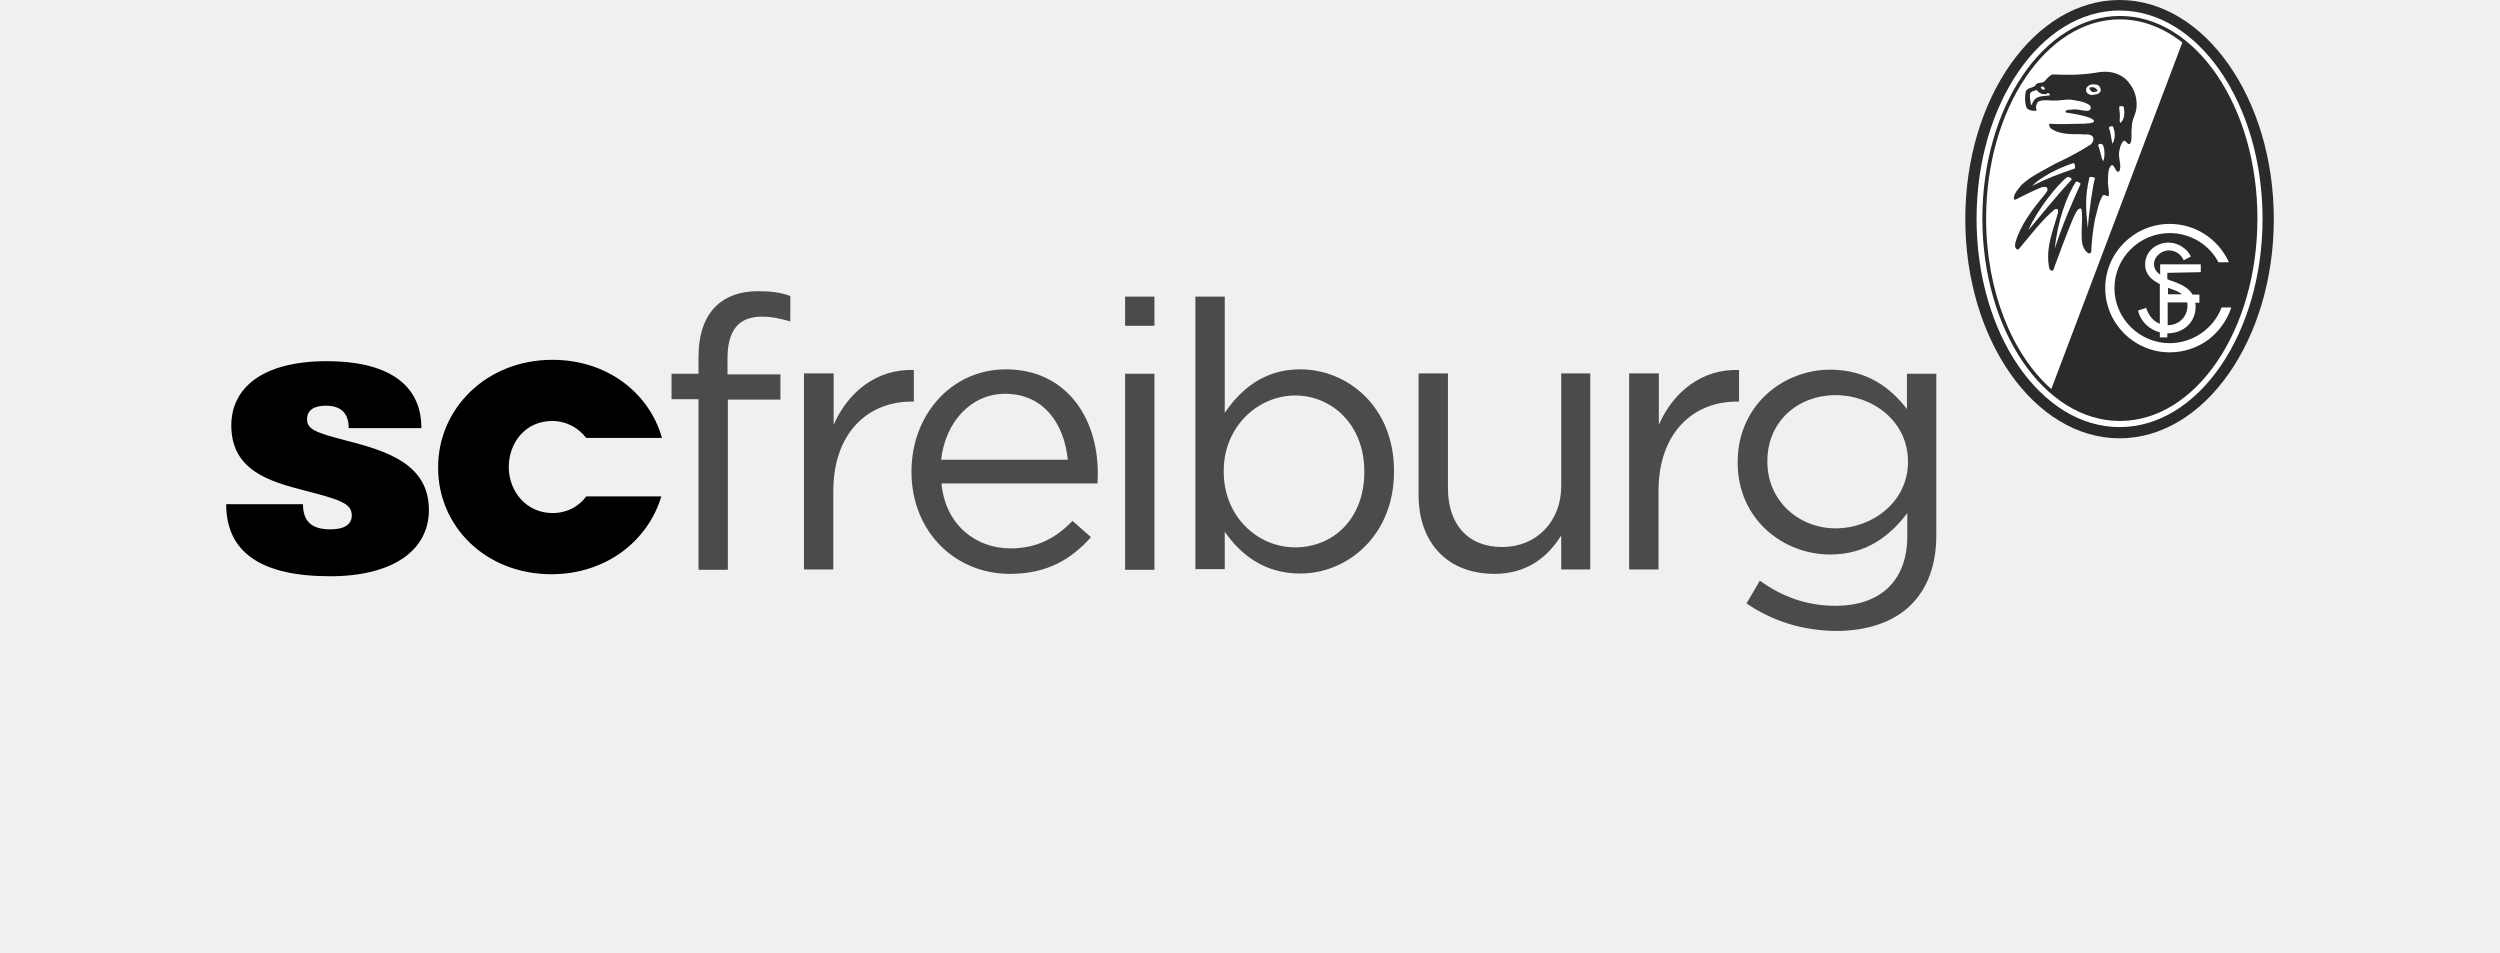
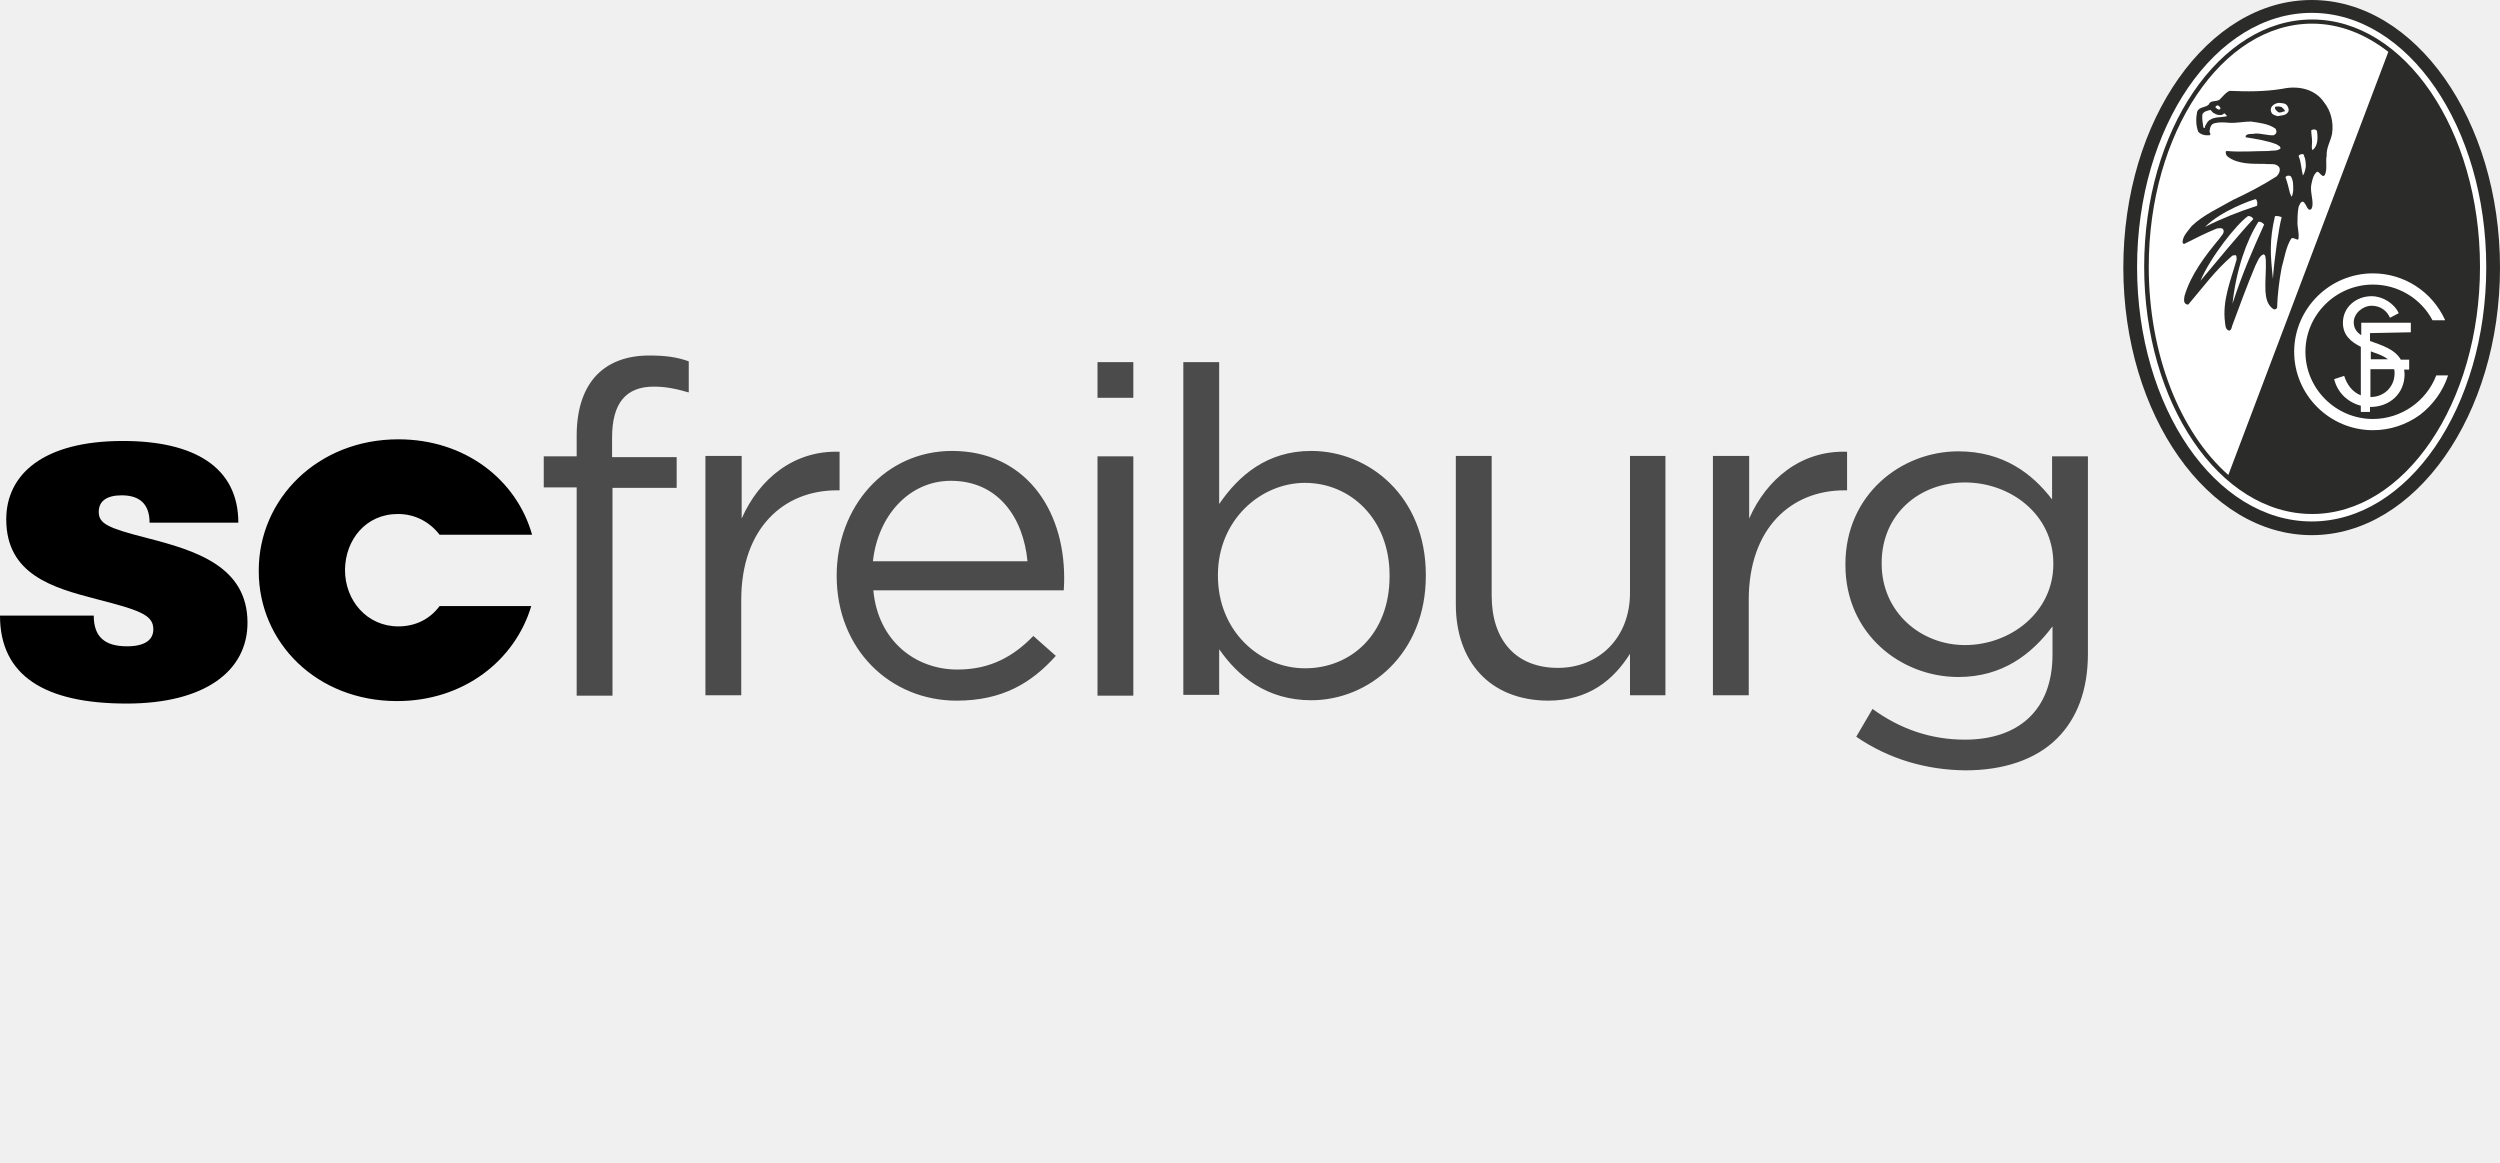
- <svg xmlns="http://www.w3.org/2000/svg" width="210" height="80" viewBox="0 0 210 80" fill="none">
-   <path d="M94.508 31.395H96.973V47.863H94.508V31.395ZM94.508 24.916H96.973V27.37H94.508V24.916ZM58.675 33.535H56.41V31.395H58.675V29.968C58.675 28.084 59.191 26.657 60.108 25.744C60.939 24.916 62.143 24.459 63.663 24.459C64.809 24.459 65.583 24.573 66.386 24.859V27C65.497 26.743 64.809 26.6 63.978 26.6C62.057 26.6 61.111 27.741 61.111 30.11V31.452H65.555V33.564H61.14V47.863H58.675V33.535ZM70.027 31.366V35.676C71.231 32.936 73.639 30.967 76.763 31.081V33.735H76.563C72.951 33.735 69.998 36.304 69.998 41.27V47.834H67.533V31.366H70.027ZM84.876 46.065C87.141 46.065 88.746 45.151 90.093 43.753L91.641 45.123C89.979 46.978 87.972 48.205 84.819 48.205C80.289 48.205 76.563 44.723 76.563 39.614C76.563 34.848 79.917 31.024 84.503 31.024C89.405 31.024 92.215 34.905 92.215 39.757C92.215 39.986 92.215 40.242 92.186 40.613H79.085C79.401 44.067 81.952 46.065 84.876 46.065ZM89.692 38.615C89.405 35.619 87.685 33.079 84.417 33.079C81.579 33.079 79.401 35.447 79.057 38.615H89.692ZM102.879 44.666V47.806H100.413V24.916H102.879V34.677C104.226 32.708 106.175 31.024 109.214 31.024C113.17 31.024 117.097 34.135 117.097 39.557V39.614C117.097 44.98 113.199 48.177 109.214 48.177C106.147 48.177 104.169 46.521 102.879 44.666ZM114.603 39.643V39.586C114.603 35.704 111.909 33.221 108.784 33.221C105.717 33.221 102.793 35.79 102.793 39.557V39.614C102.793 43.439 105.688 45.979 108.784 45.979C111.966 45.979 114.603 43.61 114.603 39.643ZM119.161 41.584V31.366H121.627V40.984C121.627 44.038 123.289 45.95 126.185 45.95C128.994 45.95 131.144 43.895 131.144 40.785V31.366H133.581V47.834H131.144V44.98C130.026 46.75 128.335 48.205 125.497 48.205C121.483 48.177 119.161 45.494 119.161 41.584ZM139.343 31.366V35.676C140.547 32.936 142.955 30.967 146.079 31.081V33.735H145.879C142.267 33.735 139.314 36.304 139.314 41.27V47.834H136.849V31.366H139.343ZM146.71 50.688L147.828 48.776C149.72 50.146 151.813 50.888 154.192 50.888C157.833 50.888 160.212 48.89 160.212 45.037V43.096C158.779 45.009 156.772 46.578 153.733 46.578C149.777 46.578 145.965 43.61 145.965 38.872V38.815C145.965 34.02 149.806 31.052 153.733 31.052C156.829 31.052 158.836 32.593 160.183 34.363V31.395H162.649V44.98C162.649 47.52 161.875 49.461 160.527 50.802C159.065 52.258 156.858 53 154.221 53C151.469 52.971 148.917 52.201 146.71 50.688ZM160.269 38.815V38.758C160.269 35.39 157.317 33.193 154.192 33.193C151.067 33.193 148.459 35.362 148.459 38.73V38.787C148.459 42.097 151.125 44.381 154.192 44.381C157.317 44.381 160.269 42.126 160.269 38.815Z" fill="#4B4B4B" />
-   <path d="M46.377 35.362C47.581 35.362 48.584 35.933 49.243 36.789H55.607C54.547 33.022 51.021 30.225 46.405 30.225C40.844 30.225 36.802 34.334 36.802 39.243V39.3C36.802 44.209 40.787 48.234 46.319 48.234C50.906 48.234 54.432 45.437 55.55 41.698H49.243C48.613 42.554 47.638 43.096 46.405 43.096C44.255 43.096 42.736 41.327 42.736 39.215V39.186C42.765 37.131 44.169 35.362 46.377 35.362ZM35.397 35.961H29.291C29.291 34.648 28.575 34.078 27.371 34.078C26.339 34.078 25.794 34.477 25.794 35.219C25.794 36.047 26.453 36.332 29.119 37.017C32.445 37.873 36.028 38.958 36.028 42.84C36.028 46.179 33.075 48.405 27.715 48.405C22.039 48.405 19 46.464 19 42.354H25.45C25.45 43.781 26.167 44.466 27.743 44.466C28.947 44.466 29.549 44.038 29.549 43.296C29.549 42.297 28.603 41.983 25.622 41.213C22.641 40.442 19.43 39.529 19.43 35.733C19.43 32.651 21.953 30.339 27.457 30.339C32.359 30.339 35.397 32.137 35.397 35.961Z" fill="black" />
-   <path d="M178.043 36.818C170.905 36.818 165.085 28.541 165.085 18.409C165.085 8.248 170.905 0 178.043 0C185.181 0 191 8.277 191 18.409C191 28.541 185.181 36.818 178.043 36.818Z" fill="#2B2B2A" />
-   <path d="M178.043 0.885C171.421 0.885 166.031 8.733 166.031 18.38C166.031 28.027 171.421 35.876 178.043 35.876C184.665 35.876 190.054 28.027 190.054 18.38C190.054 8.733 184.665 0.885 178.043 0.885Z" fill="white" />
-   <path d="M178.071 1.341C171.707 1.341 166.519 8.962 166.519 18.352C166.519 27.741 171.707 35.362 178.071 35.362C184.435 35.362 189.624 27.741 189.624 18.352C189.624 8.962 184.435 1.341 178.071 1.341ZM166.834 18.352C166.834 9.133 171.879 1.627 178.071 1.627C179.963 1.627 181.741 2.34 183.317 3.568L172.309 32.679C169.013 29.768 166.834 24.431 166.834 18.352Z" fill="#2B2B2A" />
-   <path d="M178.903 7.05C178.272 6.108 177.097 5.879 176.036 6.108C174.832 6.307 173.628 6.307 172.395 6.25C172.137 6.365 171.994 6.564 171.793 6.764C171.593 7.078 171.105 6.821 170.962 7.192C170.733 7.421 170.274 7.335 170.159 7.706C170.073 8.163 170.073 8.648 170.245 9.076C170.446 9.276 170.733 9.333 171.019 9.304C171.163 9.219 170.991 9.133 171.019 9.019C171.048 8.791 171.105 8.534 171.363 8.477C171.679 8.391 172.023 8.419 172.367 8.448C172.883 8.477 173.37 8.362 173.857 8.362C174.431 8.448 175.061 8.505 175.549 8.848C175.606 8.933 175.635 9.047 175.606 9.133C175.577 9.219 175.52 9.247 175.434 9.304C175.004 9.333 174.574 9.162 174.144 9.19C173.943 9.247 173.657 9.162 173.513 9.333C173.485 9.361 173.513 9.418 173.513 9.447C174.23 9.561 174.975 9.675 175.635 9.932C175.721 10.018 175.921 10.046 175.893 10.218C175.663 10.417 175.348 10.332 175.09 10.389C174.173 10.389 173.169 10.474 172.195 10.389L172.137 10.417C172.109 10.56 172.166 10.703 172.281 10.788C172.969 11.302 173.943 11.274 174.803 11.274C175.147 11.331 175.577 11.188 175.807 11.502C175.921 11.73 175.778 11.987 175.635 12.13C174.66 12.758 173.657 13.271 172.625 13.757C171.65 14.327 170.618 14.755 169.787 15.555C169.529 15.897 169.185 16.211 169.156 16.668C169.185 16.696 169.185 16.782 169.271 16.782C170.016 16.411 170.733 16.04 171.507 15.726C171.65 15.697 171.822 15.669 171.937 15.754C172.109 16.011 171.822 16.211 171.679 16.439C170.704 17.61 169.729 18.894 169.299 20.349C169.271 20.521 169.213 20.749 169.357 20.892C169.414 20.92 169.471 20.977 169.557 20.949C170.532 19.807 171.421 18.58 172.596 17.581L172.797 17.552C172.911 17.61 172.854 17.724 172.883 17.838C172.51 19.208 171.879 20.635 172.08 22.176C172.109 22.404 172.109 22.69 172.367 22.747C172.51 22.718 172.539 22.547 172.567 22.433C173.083 21.035 173.599 19.636 174.173 18.266C174.316 18.009 174.402 17.695 174.66 17.524C174.689 17.552 174.689 17.524 174.717 17.495C174.889 17.524 174.861 17.752 174.889 17.895C174.918 18.551 174.832 19.294 174.861 20.007C174.889 20.464 174.975 20.977 175.405 21.263C175.52 21.32 175.606 21.263 175.663 21.177C175.692 20.264 175.807 19.322 175.979 18.409C176.179 17.724 176.265 17.01 176.638 16.411C176.695 16.382 176.781 16.354 176.839 16.411C176.953 16.411 177.039 16.525 177.125 16.468C177.211 16.068 177.039 15.64 177.068 15.212C177.068 14.813 177.097 14.185 177.211 14.099C177.24 13.985 177.326 13.871 177.441 13.871C177.641 13.985 177.67 14.242 177.813 14.384C177.871 14.442 177.957 14.442 178.014 14.384C178.071 14.299 178.1 14.185 178.1 14.099C178.129 13.585 177.899 13.1 178.043 12.586C178.1 12.301 178.186 11.987 178.415 11.816C178.559 11.816 178.645 12.016 178.759 12.073C178.845 12.158 178.931 12.073 178.96 12.016C179.132 11.588 178.989 11.159 179.075 10.703C179.046 10.132 179.361 9.704 179.447 9.19C179.562 8.419 179.361 7.62 178.903 7.05Z" fill="#2B2B2A" />
-   <path d="M185.496 28.541C184.55 29.226 183.432 29.597 182.257 29.597C179.275 29.597 176.839 27.171 176.839 24.203C176.839 21.234 179.275 18.808 182.257 18.808C184.407 18.808 186.327 20.064 187.216 22.005V22.033H186.356C185.553 20.521 183.977 19.579 182.257 19.579C179.705 19.579 177.613 21.662 177.613 24.203C177.613 26.743 179.705 28.826 182.257 28.826C184.177 28.826 185.926 27.627 186.614 25.829H187.417V25.858C187.073 26.914 186.385 27.856 185.496 28.541Z" fill="white" />
-   <path d="M184.865 22.861V22.205H181.454V23.061C181.139 22.861 180.938 22.576 180.938 22.176C180.938 21.548 181.569 21.035 182.171 21.035C182.744 21.035 183.203 21.348 183.432 21.862L184.034 21.548C183.719 20.863 182.916 20.378 182.171 20.378C181.11 20.378 180.193 21.12 180.193 22.205C180.193 23.061 180.737 23.517 181.425 23.86V27.199C180.852 26.971 180.479 26.486 180.279 25.858L179.591 26.086C179.82 27.028 180.537 27.684 181.425 27.913V28.341C181.569 28.341 181.913 28.341 182.056 28.341V27.998C182.056 27.998 182.056 27.998 182.085 27.998C183.403 27.998 184.435 27.085 184.435 25.744C184.435 25.63 184.407 25.515 184.407 25.43H184.751V24.745H184.177C183.747 24.003 182.83 23.746 182.056 23.46V22.918L184.865 22.861ZM183.747 25.687C183.747 26.6 183.031 27.313 182.113 27.313C182.113 27.313 182.113 27.313 182.085 27.313V25.401H183.719C183.747 25.487 183.747 25.572 183.747 25.687ZM182.343 24.26C182.687 24.374 183.031 24.516 183.289 24.716H182.113V24.174C182.171 24.203 182.257 24.231 182.343 24.26Z" fill="white" />
-   <path d="M171.449 7.306C171.507 7.278 171.535 7.249 171.593 7.249C171.679 7.306 171.765 7.363 171.765 7.478C171.736 7.563 171.621 7.535 171.564 7.506C171.535 7.449 171.363 7.421 171.449 7.306Z" fill="white" />
-   <path d="M170.876 8.391C170.819 8.534 170.675 8.648 170.704 8.791C170.675 8.791 170.618 8.819 170.589 8.762C170.561 8.477 170.475 8.163 170.532 7.849C170.647 7.649 170.876 7.62 171.077 7.563C171.163 7.62 171.22 7.763 171.335 7.792C171.507 7.906 171.679 7.934 171.851 7.906C171.937 7.906 171.994 7.763 172.08 7.82L172.223 7.991C171.793 8.106 171.22 7.991 170.876 8.391Z" fill="white" />
-   <path d="M170.704 15.612C171.822 14.499 173.915 13.757 174.201 13.7C174.316 13.814 174.316 14.014 174.287 14.156C173.055 14.556 171.822 15.041 170.704 15.612Z" fill="white" />
-   <path d="M170.389 19.322C171.077 17.695 172.854 15.441 173.657 14.87C173.829 14.841 173.972 14.955 174.029 15.069C173.083 16.068 171.564 17.924 170.389 19.322Z" fill="white" />
-   <path d="M172.596 20.892C172.854 18.523 173.571 16.525 174.373 15.269C174.517 15.212 174.689 15.355 174.775 15.441C173.915 17.353 173.313 18.723 172.596 20.892Z" fill="white" />
-   <path d="M175.692 7.991C175.549 7.934 175.319 7.906 175.262 7.706C175.205 7.62 175.233 7.478 175.262 7.392C175.377 7.192 175.606 7.078 175.807 7.078C176.007 7.107 176.265 7.078 176.38 7.306C176.437 7.392 176.495 7.563 176.437 7.677C176.294 7.963 175.95 7.934 175.692 7.991Z" fill="white" />
-   <path d="M175.377 19.179C175.205 17.581 175.119 16.554 175.52 14.87C175.692 14.841 175.921 14.898 175.979 14.955C175.807 15.498 175.463 17.838 175.377 19.179Z" fill="white" />
-   <path d="M176.667 13.528C176.609 13.5 176.609 13.386 176.552 13.3C176.466 12.957 176.38 12.558 176.237 12.187C176.323 12.073 176.466 12.044 176.609 12.13C176.695 12.273 176.724 12.387 176.753 12.529C176.781 12.872 176.81 13.243 176.667 13.528Z" fill="white" />
-   <path d="M177.441 12.073C177.326 11.645 177.326 11.188 177.154 10.76C177.125 10.674 177.24 10.646 177.297 10.617C177.355 10.589 177.412 10.589 177.469 10.617C177.555 10.674 177.498 10.76 177.555 10.817C177.641 11.017 177.641 11.445 177.641 11.445C177.613 11.645 177.555 11.93 177.441 12.073Z" fill="white" />
-   <path d="M178.1 10.332C178.014 10.161 178.071 9.989 178.071 9.761C178.071 9.476 178.014 9.219 178.014 8.962C178.129 8.876 178.415 8.876 178.415 9.076C178.473 9.504 178.473 10.046 178.1 10.332Z" fill="white" />
-   <path d="M175.979 7.363C176.065 7.478 176.179 7.506 176.208 7.649C176.036 7.677 175.835 7.82 175.692 7.677C175.606 7.592 175.491 7.506 175.52 7.392C175.52 7.335 175.577 7.335 175.606 7.335C175.749 7.306 175.864 7.335 175.979 7.363Z" fill="#2B2B2A" />
+ <svg xmlns="http://www.w3.org/2000/svg" width="172" height="80" viewBox="0 0 172 80" fill="none">
+   <g clip-path="url(#clip0_28_639)">
+     <path d="M75.508 31.395H77.973V47.863H75.508V31.395ZM75.508 24.916H77.973V27.37H75.508V24.916ZM39.675 33.535H37.41V31.395H39.675V29.968C39.675 28.084 40.191 26.657 41.108 25.744C41.939 24.916 43.143 24.459 44.663 24.459C45.809 24.459 46.583 24.573 47.386 24.859V27C46.497 26.743 45.809 26.6 44.978 26.6C43.057 26.6 42.111 27.741 42.111 30.11V31.452H46.555V33.564H42.14V47.863H39.675V33.535ZM51.027 31.366V35.676C52.231 32.936 54.639 30.967 57.763 31.081V33.735H57.563C53.951 33.735 50.998 36.304 50.998 41.27V47.834H48.533V31.366H51.027ZM65.876 46.065C68.141 46.065 69.746 45.151 71.093 43.753L72.641 45.123C70.979 46.978 68.972 48.205 65.819 48.205C61.289 48.205 57.563 44.723 57.563 39.614C57.563 34.848 60.917 31.024 65.503 31.024C70.405 31.024 73.215 34.905 73.215 39.757C73.215 39.986 73.215 40.242 73.186 40.613H60.085C60.401 44.067 62.952 46.065 65.876 46.065ZM70.692 38.615C70.405 35.619 68.685 33.079 65.417 33.079C62.579 33.079 60.401 35.447 60.057 38.615H70.692ZM83.879 44.666V47.806H81.413V24.916H83.879V34.677C85.226 32.708 87.175 31.024 90.214 31.024C94.17 31.024 98.097 34.135 98.097 39.557V39.614C98.097 44.98 94.199 48.177 90.214 48.177C87.147 48.177 85.169 46.521 83.879 44.666ZM95.603 39.643V39.586C95.603 35.704 92.909 33.221 89.784 33.221C86.717 33.221 83.793 35.79 83.793 39.557V39.614C83.793 43.439 86.688 45.979 89.784 45.979C92.966 45.979 95.603 43.61 95.603 39.643ZM100.161 41.584V31.366H102.627V40.984C102.627 44.038 104.289 45.95 107.185 45.95C109.994 45.95 112.144 43.895 112.144 40.785V31.366H114.581V47.834H112.144V44.98C111.026 46.75 109.335 48.205 106.497 48.205C102.483 48.177 100.161 45.494 100.161 41.584ZM120.343 31.366V35.676C121.547 32.936 123.955 30.967 127.079 31.081V33.735H126.879C123.267 33.735 120.314 36.304 120.314 41.27V47.834H117.849V31.366H120.343ZM127.71 50.688L128.828 48.776C130.72 50.146 132.813 50.888 135.192 50.888C138.833 50.888 141.212 48.89 141.212 45.037V43.096C139.779 45.009 137.772 46.578 134.733 46.578C130.777 46.578 126.965 43.61 126.965 38.872V38.815C126.965 34.02 130.806 31.052 134.733 31.052C137.829 31.052 139.836 32.593 141.183 34.363V31.395H143.649V44.98C143.649 47.52 142.875 49.461 141.527 50.802C140.065 52.258 137.858 53 135.221 53C132.469 52.971 129.917 52.201 127.71 50.688ZM141.269 38.815V38.758C141.269 35.39 138.317 33.193 135.192 33.193C132.067 33.193 129.459 35.362 129.459 38.73V38.787C129.459 42.097 132.125 44.381 135.192 44.381C138.317 44.381 141.269 42.126 141.269 38.815Z" fill="#4B4B4B" />
+     <path d="M27.377 35.362C28.581 35.362 29.584 35.933 30.243 36.789H36.607C35.547 33.022 32.021 30.225 27.405 30.225C21.844 30.225 17.802 34.334 17.802 39.243V39.3C17.802 44.209 21.787 48.234 27.319 48.234C31.906 48.234 35.432 45.437 36.55 41.698H30.243C29.613 42.554 28.638 43.096 27.405 43.096C25.255 43.096 23.736 41.327 23.736 39.215V39.186C23.765 37.131 25.169 35.362 27.377 35.362ZM16.397 35.961H10.291C10.291 34.648 9.575 34.078 8.371 34.078C7.339 34.078 6.794 34.477 6.794 35.219C6.794 36.047 7.453 36.332 10.119 37.017C13.445 37.873 17.028 38.958 17.028 42.84C17.028 46.179 14.075 48.405 8.715 48.405C3.039 48.405 0 46.464 0 42.354H6.45C6.45 43.781 7.167 44.466 8.743 44.466C9.947 44.466 10.549 44.038 10.549 43.296C10.549 42.297 9.603 41.983 6.622 41.213C3.641 40.442 0.43 39.529 0.43 35.733C0.43 32.651 2.953 30.339 8.457 30.339C13.359 30.339 16.397 32.137 16.397 35.961Z" fill="black" />
+     <path d="M159.043 36.818C151.905 36.818 146.085 28.541 146.085 18.409C146.085 8.248 151.905 0 159.043 0C166.181 0 172 8.277 172 18.409C172 28.541 166.181 36.818 159.043 36.818Z" fill="#2B2B2A" />
+     <path d="M159.043 0.885C152.421 0.885 147.031 8.733 147.031 18.38C147.031 28.027 152.421 35.876 159.043 35.876C165.665 35.876 171.054 28.027 171.054 18.38C171.054 8.733 165.665 0.885 159.043 0.885Z" fill="white" />
+     <path d="M159.071 1.341C152.707 1.341 147.519 8.962 147.519 18.352C147.519 27.741 152.707 35.362 159.071 35.362C165.435 35.362 170.624 27.741 170.624 18.352C170.624 8.962 165.435 1.341 159.071 1.341ZM147.834 18.352C147.834 9.133 152.879 1.627 159.071 1.627C160.963 1.627 162.741 2.34 164.317 3.568L153.309 32.679C150.013 29.768 147.834 24.431 147.834 18.352Z" fill="#2B2B2A" />
+     <path d="M159.903 7.05C159.272 6.108 158.097 5.879 157.036 6.108C155.832 6.307 154.628 6.307 153.395 6.25C153.137 6.365 152.994 6.564 152.793 6.764C152.593 7.078 152.105 6.821 151.962 7.192C151.733 7.421 151.274 7.335 151.159 7.706C151.073 8.163 151.073 8.648 151.245 9.076C151.446 9.276 151.733 9.333 152.019 9.304C152.163 9.219 151.991 9.133 152.019 9.019C152.048 8.791 152.105 8.534 152.363 8.477C152.679 8.391 153.023 8.419 153.367 8.448C153.883 8.477 154.37 8.362 154.857 8.362C155.431 8.448 156.061 8.505 156.549 8.848C156.606 8.933 156.635 9.047 156.606 9.133C156.577 9.219 156.52 9.247 156.434 9.304C156.004 9.333 155.574 9.162 155.144 9.19C154.943 9.247 154.657 9.162 154.513 9.333C154.485 9.361 154.513 9.418 154.513 9.447C155.23 9.561 155.975 9.675 156.635 9.932C156.721 10.018 156.921 10.046 156.893 10.218C156.663 10.417 156.348 10.332 156.09 10.389C155.173 10.389 154.169 10.474 153.195 10.389L153.137 10.417C153.109 10.56 153.166 10.703 153.281 10.788C153.969 11.302 154.943 11.274 155.803 11.274C156.147 11.331 156.577 11.188 156.807 11.502C156.921 11.73 156.778 11.987 156.635 12.13C155.66 12.758 154.657 13.271 153.625 13.757C152.65 14.327 151.618 14.755 150.787 15.555C150.529 15.897 150.185 16.211 150.156 16.668C150.185 16.696 150.185 16.782 150.271 16.782C151.016 16.411 151.733 16.04 152.507 15.726C152.65 15.697 152.822 15.669 152.937 15.754C153.109 16.011 152.822 16.211 152.679 16.439C151.704 17.61 150.729 18.894 150.299 20.349C150.271 20.521 150.213 20.749 150.357 20.892C150.414 20.92 150.471 20.977 150.557 20.949C151.532 19.807 152.421 18.58 153.596 17.581L153.797 17.552C153.911 17.61 153.854 17.724 153.883 17.838C153.51 19.208 152.879 20.635 153.08 22.176C153.109 22.404 153.109 22.69 153.367 22.747C153.51 22.718 153.539 22.547 153.567 22.433C154.083 21.035 154.599 19.636 155.173 18.266C155.316 18.009 155.402 17.695 155.66 17.524C155.689 17.552 155.689 17.524 155.717 17.495C155.889 17.524 155.861 17.752 155.889 17.895C155.918 18.551 155.832 19.294 155.861 20.007C155.889 20.464 155.975 20.977 156.405 21.263C156.52 21.32 156.606 21.263 156.663 21.177C156.692 20.264 156.807 19.322 156.979 18.409C157.179 17.724 157.265 17.01 157.638 16.411C157.695 16.382 157.781 16.354 157.839 16.411C157.953 16.411 158.039 16.525 158.125 16.468C158.211 16.068 158.039 15.64 158.068 15.212C158.068 14.813 158.097 14.185 158.211 14.099C158.24 13.985 158.326 13.871 158.441 13.871C158.641 13.985 158.67 14.242 158.813 14.384C158.871 14.442 158.957 14.442 159.014 14.384C159.071 14.299 159.1 14.185 159.1 14.099C159.129 13.585 158.899 13.1 159.043 12.586C159.1 12.301 159.186 11.987 159.415 11.816C159.559 11.816 159.645 12.016 159.759 12.073C159.845 12.158 159.931 12.073 159.96 12.016C160.132 11.588 159.989 11.159 160.075 10.703C160.046 10.132 160.361 9.704 160.447 9.19C160.562 8.419 160.361 7.62 159.903 7.05Z" fill="#2B2B2A" />
+     <path d="M166.496 28.541C165.55 29.226 164.432 29.597 163.257 29.597C160.275 29.597 157.839 27.171 157.839 24.203C157.839 21.234 160.275 18.808 163.257 18.808C165.407 18.808 167.327 20.064 168.216 22.005V22.033H167.356C166.553 20.521 164.977 19.579 163.257 19.579C160.705 19.579 158.613 21.662 158.613 24.203C158.613 26.743 160.705 28.826 163.257 28.826C165.177 28.826 166.926 27.627 167.614 25.829H168.417V25.858C168.073 26.914 167.385 27.856 166.496 28.541Z" fill="white" />
+     <path d="M165.865 22.861V22.205H162.454V23.061C162.139 22.861 161.938 22.576 161.938 22.176C161.938 21.548 162.569 21.035 163.171 21.035C163.744 21.035 164.203 21.348 164.432 21.862L165.034 21.548C164.719 20.863 163.916 20.378 163.171 20.378C162.11 20.378 161.193 21.12 161.193 22.205C161.193 23.061 161.737 23.517 162.425 23.86V27.199C161.852 26.971 161.479 26.486 161.279 25.858L160.591 26.086C160.82 27.028 161.537 27.684 162.425 27.913V28.341C162.569 28.341 162.913 28.341 163.056 28.341V27.998C163.056 27.998 163.056 27.998 163.085 27.998C164.403 27.998 165.435 27.085 165.435 25.744C165.435 25.63 165.407 25.515 165.407 25.43H165.751V24.745H165.177C164.747 24.003 163.83 23.746 163.056 23.46V22.918L165.865 22.861ZM164.747 25.687C164.747 26.6 164.031 27.313 163.113 27.313C163.113 27.313 163.113 27.313 163.085 27.313V25.401H164.719C164.747 25.487 164.747 25.572 164.747 25.687ZM163.343 24.26C163.687 24.374 164.031 24.516 164.289 24.716H163.113V24.174C163.171 24.203 163.257 24.231 163.343 24.26Z" fill="white" />
+     <path d="M152.449 7.306C152.507 7.278 152.535 7.249 152.593 7.249C152.679 7.306 152.765 7.363 152.765 7.478C152.736 7.563 152.621 7.535 152.564 7.506C152.535 7.449 152.363 7.421 152.449 7.306Z" fill="white" />
+     <path d="M151.876 8.391C151.819 8.534 151.675 8.648 151.704 8.791C151.675 8.791 151.618 8.819 151.589 8.762C151.561 8.477 151.475 8.163 151.532 7.849C151.647 7.649 151.876 7.62 152.077 7.563C152.163 7.62 152.22 7.763 152.335 7.792C152.507 7.906 152.679 7.934 152.851 7.906C152.937 7.906 152.994 7.763 153.08 7.82L153.223 7.991C152.793 8.106 152.22 7.991 151.876 8.391Z" fill="white" />
+     <path d="M151.704 15.612C152.822 14.499 154.915 13.757 155.201 13.7C155.316 13.814 155.316 14.014 155.287 14.156C154.055 14.556 152.822 15.041 151.704 15.612Z" fill="white" />
+     <path d="M151.389 19.322C152.077 17.695 153.854 15.441 154.657 14.87C154.829 14.841 154.972 14.955 155.029 15.069C154.083 16.068 152.564 17.924 151.389 19.322Z" fill="white" />
+     <path d="M153.596 20.892C153.854 18.523 154.571 16.525 155.373 15.269C155.517 15.212 155.689 15.355 155.775 15.441C154.915 17.353 154.313 18.723 153.596 20.892Z" fill="white" />
+     <path d="M156.692 7.991C156.549 7.934 156.319 7.906 156.262 7.706C156.205 7.62 156.233 7.478 156.262 7.392C156.377 7.192 156.606 7.078 156.807 7.078C157.007 7.107 157.265 7.078 157.38 7.306C157.437 7.392 157.495 7.563 157.437 7.677C157.294 7.963 156.95 7.934 156.692 7.991Z" fill="white" />
+     <path d="M156.377 19.179C156.205 17.581 156.119 16.554 156.52 14.87C156.692 14.841 156.921 14.898 156.979 14.955C156.807 15.498 156.463 17.838 156.377 19.179Z" fill="white" />
+     <path d="M157.667 13.528C157.609 13.5 157.609 13.386 157.552 13.3C157.466 12.957 157.38 12.558 157.237 12.187C157.323 12.073 157.466 12.044 157.609 12.13C157.695 12.273 157.724 12.387 157.753 12.529C157.781 12.872 157.81 13.243 157.667 13.528Z" fill="white" />
+     <path d="M158.441 12.073C158.326 11.645 158.326 11.188 158.154 10.76C158.125 10.674 158.24 10.646 158.297 10.617C158.355 10.589 158.412 10.589 158.469 10.617C158.555 10.674 158.498 10.76 158.555 10.817C158.641 11.017 158.641 11.445 158.641 11.445C158.613 11.645 158.555 11.93 158.441 12.073Z" fill="white" />
+     <path d="M159.1 10.332C159.014 10.161 159.071 9.989 159.071 9.761C159.071 9.476 159.014 9.219 159.014 8.962C159.129 8.876 159.415 8.876 159.415 9.076C159.473 9.504 159.473 10.046 159.1 10.332Z" fill="white" />
+     <path d="M156.979 7.363C157.065 7.478 157.179 7.506 157.208 7.649C157.036 7.677 156.835 7.82 156.692 7.677C156.606 7.592 156.491 7.506 156.52 7.392C156.52 7.335 156.577 7.335 156.606 7.335C156.749 7.306 156.864 7.335 156.979 7.363Z" fill="#2B2B2A" />
+   </g>
+   <defs>
+     <clipPath id="clip0_28_639">
+       <rect width="172" height="80" fill="white" />
+     </clipPath>
+   </defs>
</svg>
